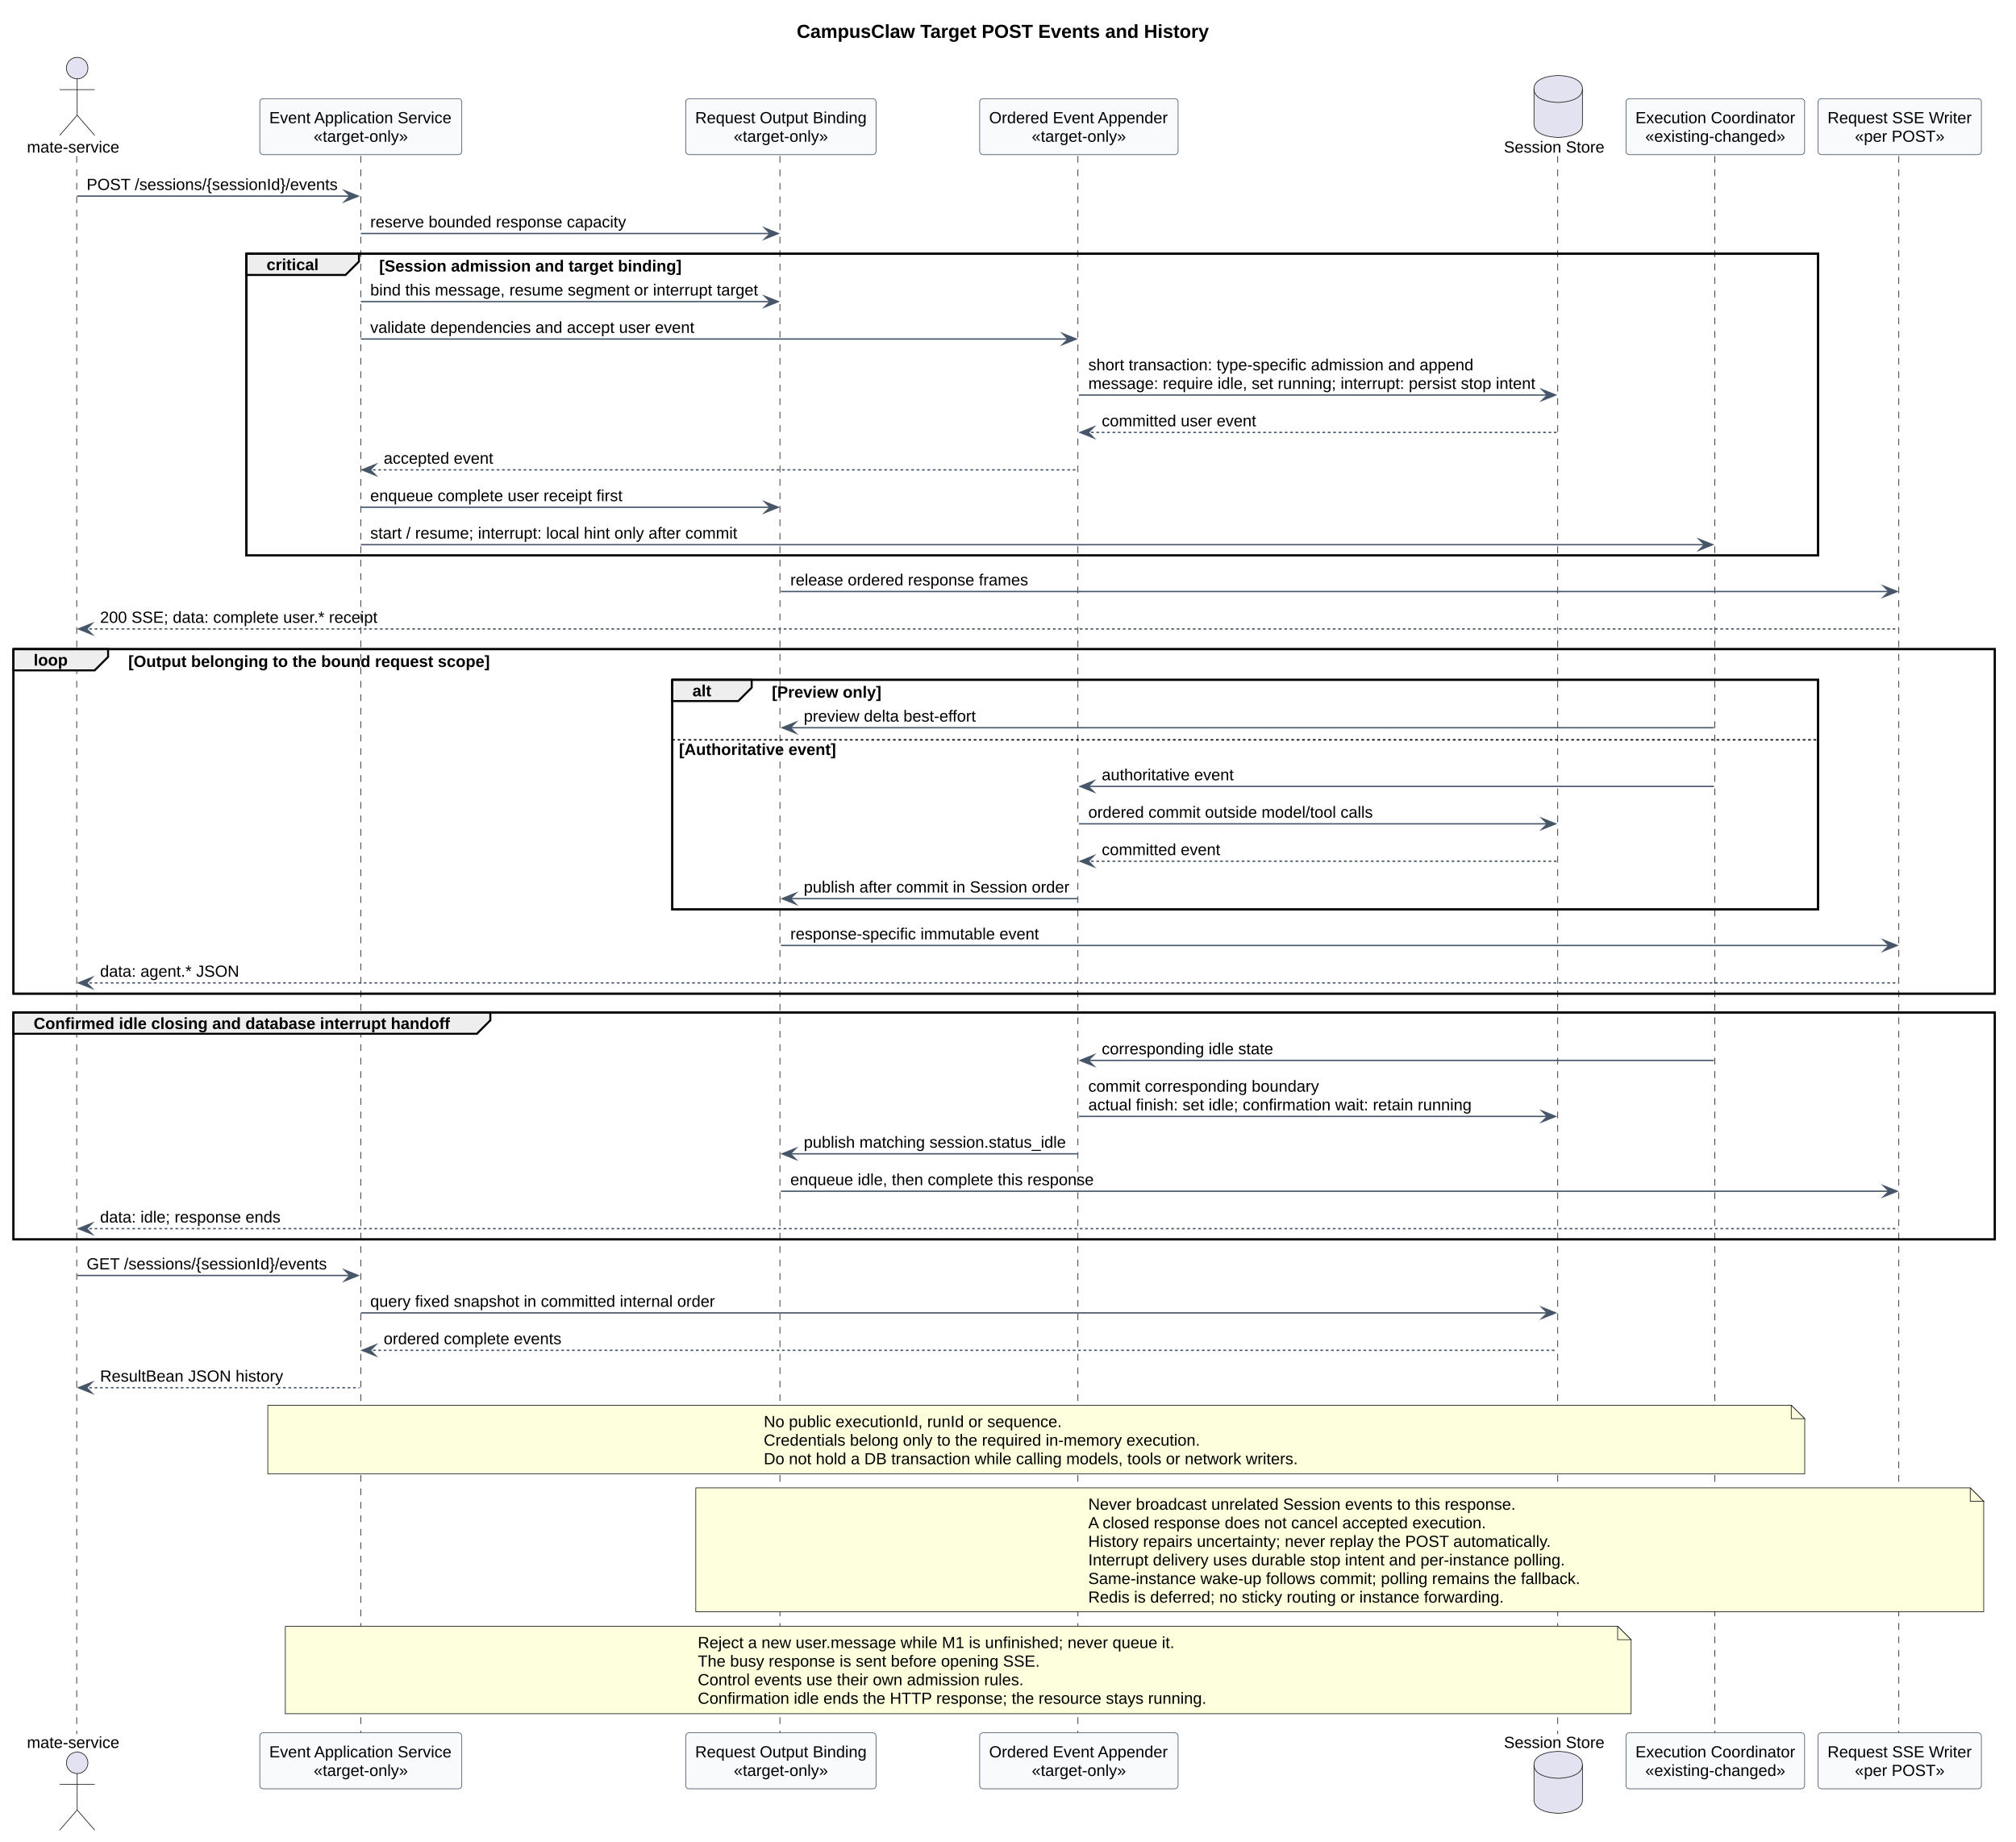
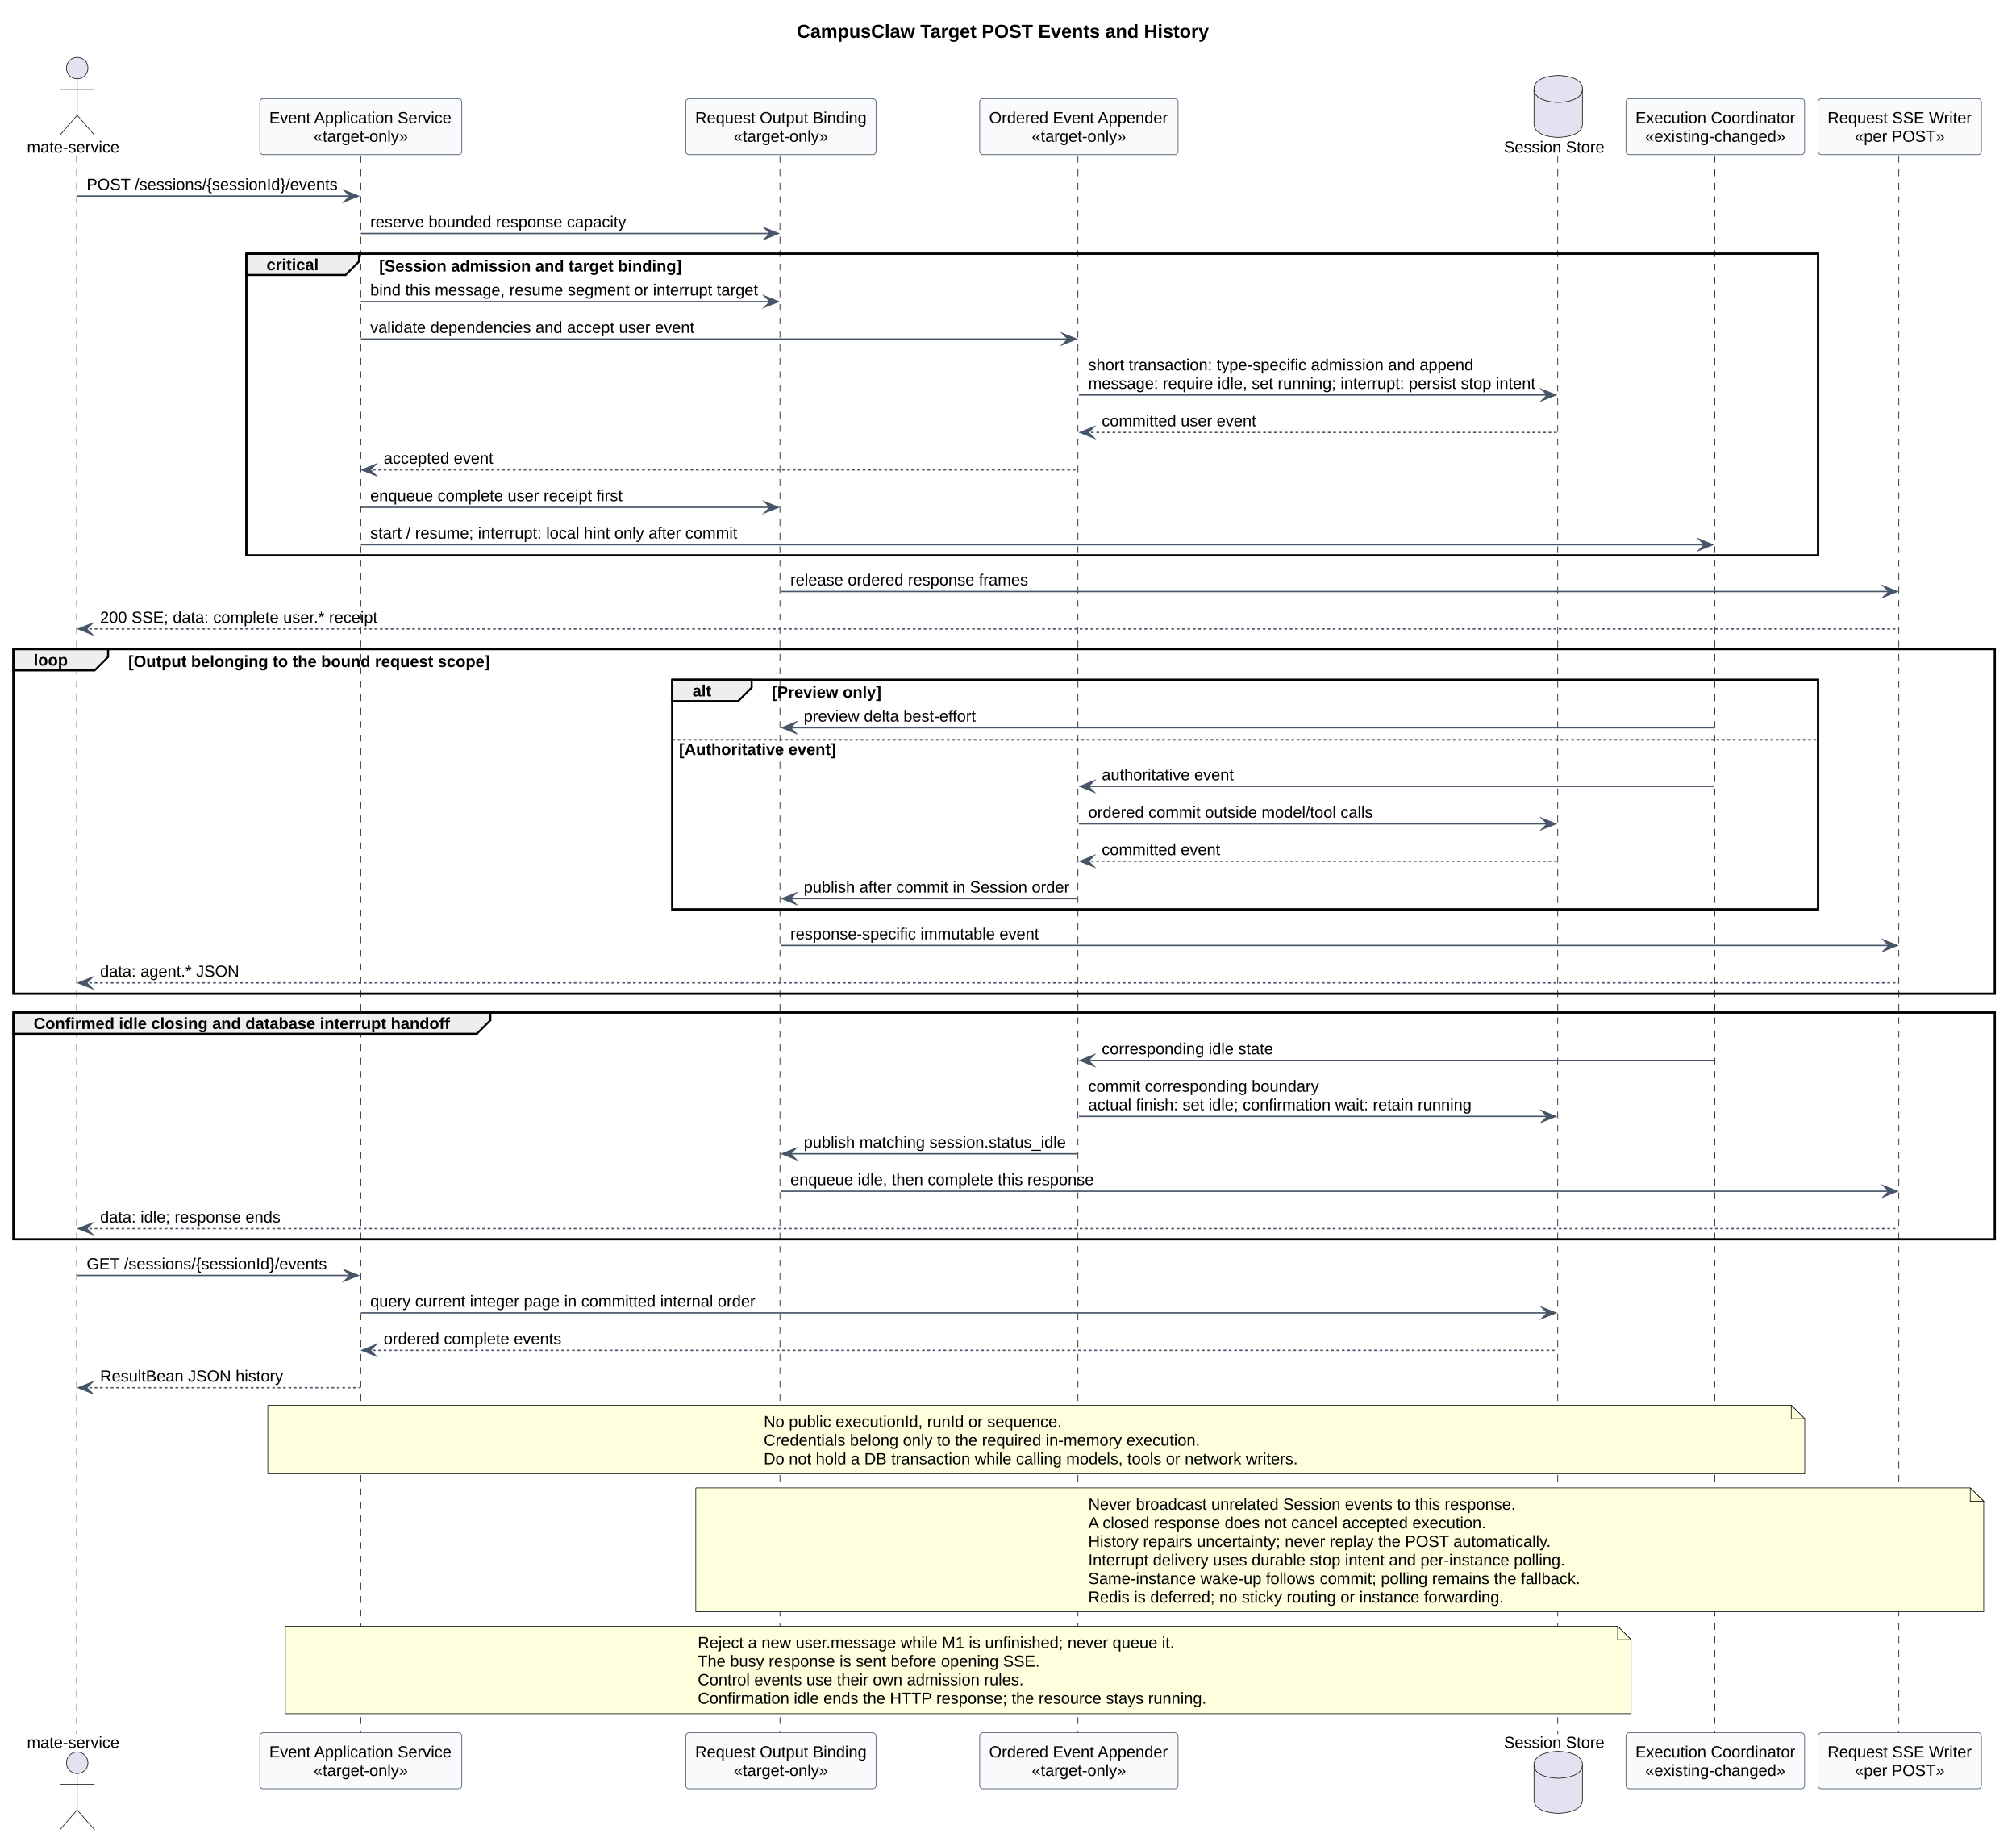
<svg xmlns="http://www.w3.org/2000/svg" contentStyleType="text/css" data-diagram-type="SEQUENCE" height="1368px" preserveAspectRatio="none" style="width:1498px;height:1368px;background:#FFFFFF;" version="1.1" viewBox="0 0 1498 1368" width="1498px" zoomAndPan="magnify">
  <defs />
  <g>
    <g class="title" data-source-line="1">
      <text fill="#000000" font-family="Arial" font-size="14" font-weight="700" lengthAdjust="spacing" textLength="307.296" x="591.999" y="28.132">CampusClaw Target POST Events and History</text>
    </g>
    <rect fill="none" height="224.19" style="stroke:#000000;stroke-width:1.5;" width="1167.858" x="183.067" y="188.495" />
    <rect fill="none" height="255.988" style="stroke:#000000;stroke-width:1.5;" width="1472.293" x="10" y="482.282" />
    <rect fill="none" height="170.592" style="stroke:#000000;stroke-width:1.5;" width="851.391" x="499.535" y="505.081" />
    <rect fill="none" height="168.592" style="stroke:#000000;stroke-width:1.5;" width="1472.293" x="10" y="752.27" />
    <g class="participant-lifeline" data-entity-uid="part1" data-qualified-name="Mate" data-source-line="25" id="part1-lifeline">
      <g>
        <rect fill="#000000" fill-opacity="0" height="1172.545" width="8" x="53.342" y="115.897" />
        <line style="stroke:#181818;stroke-width:0.5;stroke-dasharray:5,5;" x1="57" x2="57" y1="115.897" y2="1288.442" />
      </g>
    </g>
    <g class="participant-lifeline" data-entity-uid="part2" data-qualified-name="API" data-source-line="26" id="part2-lifeline">
      <g>
        <rect fill="#000000" fill-opacity="0" height="1172.545" width="8" x="264.103" y="115.897" />
        <line style="stroke:#181818;stroke-width:0.5;stroke-dasharray:5,5;" x1="268.067" x2="268.067" y1="115.897" y2="1288.442" />
      </g>
    </g>
    <g class="participant-lifeline" data-entity-uid="part3" data-qualified-name="Binding" data-source-line="27" id="part3-lifeline">
      <g>
        <rect fill="#000000" fill-opacity="0" height="1172.545" width="8" x="576.244" y="115.897" />
        <line style="stroke:#181818;stroke-width:0.5;stroke-dasharray:5,5;" x1="579.535" x2="579.535" y1="115.897" y2="1288.442" />
      </g>
    </g>
    <g class="participant-lifeline" data-entity-uid="part4" data-qualified-name="Append" data-source-line="28" id="part4-lifeline">
      <g>
        <rect fill="#000000" fill-opacity="0" height="1172.545" width="8" x="797.664" y="115.897" />
        <line style="stroke:#181818;stroke-width:0.5;stroke-dasharray:5,5;" x1="800.955" x2="800.955" y1="115.897" y2="1288.442" />
      </g>
    </g>
    <g class="participant-lifeline" data-entity-uid="part5" data-qualified-name="Store" data-source-line="29" id="part5-lifeline">
      <g>
        <rect fill="#000000" fill-opacity="0" height="1172.545" width="8" x="1153.838" y="115.897" />
        <line style="stroke:#181818;stroke-width:0.5;stroke-dasharray:5,5;" x1="1157.484" x2="1157.484" y1="115.897" y2="1288.442" />
      </g>
    </g>
    <g class="participant-lifeline" data-entity-uid="part6" data-qualified-name="Execution" data-source-line="30" id="part6-lifeline">
      <g>
        <rect fill="#000000" fill-opacity="0" height="1172.545" width="8" x="1270.559" y="115.897" />
        <line style="stroke:#181818;stroke-width:0.5;stroke-dasharray:5,5;" x1="1274.191" x2="1274.191" y1="115.897" y2="1288.442" />
      </g>
    </g>
    <g class="participant-lifeline" data-entity-uid="part7" data-qualified-name="Writer" data-source-line="31" id="part7-lifeline">
      <g>
        <rect fill="#000000" fill-opacity="0" height="1172.545" width="8" x="1407.609" y="115.897" />
        <line style="stroke:#181818;stroke-width:0.5;stroke-dasharray:5,5;" x1="1410.926" x2="1410.926" y1="115.897" y2="1288.442" />
      </g>
    </g>
    <g class="participant participant-head" data-entity-uid="part1" data-qualified-name="Mate" data-source-line="25" id="part1-head">
      <text fill="#000000" font-family="Arial" font-size="12" lengthAdjust="spacing" textLength="68.684" x="20" y="113.355">mate-service</text>
      <ellipse cx="57.342" cy="50.599" fill="#E2E2F0" rx="8" ry="8" style="stroke:#181818;stroke-width:0.5;" />
      <path d="M57.342,58.599 L57.342,85.599 M44.342,66.599 L70.342,66.599 M57.342,85.599 L44.342,100.599 M57.342,85.599 L70.342,100.599" fill="none" style="stroke:#181818;stroke-width:0.5;" />
    </g>
    <g class="participant participant-tail" data-entity-uid="part1" data-qualified-name="Mate" data-source-line="25" id="part1-tail">
      <text fill="#000000" font-family="Arial" font-size="12" lengthAdjust="spacing" textLength="68.684" x="20" y="1298.698">mate-service</text>
      <ellipse cx="57.342" cy="1309.741" fill="#E2E2F0" rx="8" ry="8" style="stroke:#181818;stroke-width:0.5;" />
      <path d="M57.342,1317.741 L57.342,1344.741 M44.342,1325.741 L70.342,1325.741 M57.342,1344.741 L44.342,1359.741 M57.342,1344.741 L70.342,1359.741" fill="none" style="stroke:#181818;stroke-width:0.5;" />
    </g>
    <g class="participant participant-head" data-entity-uid="part2" data-qualified-name="API" data-source-line="26" id="part2-head">
      <rect fill="#F8FAFC" height="41.598" rx="2.5" ry="2.5" style="stroke:#475569;stroke-width:0.5;" width="150.072" x="193.067" y="73.3" />
      <text fill="#000000" font-family="Arial" font-size="12" lengthAdjust="spacing" textLength="136.072" x="200.067" y="91.556">Event Application Service</text>
      <text fill="#000000" font-family="Arial" font-size="12" lengthAdjust="spacing" textLength="70.043" x="233.082" y="105.355">«target-only»</text>
    </g>
    <g class="participant participant-tail" data-entity-uid="part2" data-qualified-name="API" data-source-line="26" id="part2-tail">
      <rect fill="#F8FAFC" height="41.598" rx="2.5" ry="2.5" style="stroke:#475569;stroke-width:0.5;" width="150.072" x="193.067" y="1287.442" />
      <text fill="#000000" font-family="Arial" font-size="12" lengthAdjust="spacing" textLength="136.072" x="200.067" y="1305.698">Event Application Service</text>
      <text fill="#000000" font-family="Arial" font-size="12" lengthAdjust="spacing" textLength="70.043" x="233.082" y="1319.497">«target-only»</text>
    </g>
    <g class="participant participant-head" data-entity-uid="part3" data-qualified-name="Binding" data-source-line="27" id="part3-head">
      <rect fill="#F8FAFC" height="41.598" rx="2.5" ry="2.5" style="stroke:#475569;stroke-width:0.5;" width="141.418" x="509.535" y="73.3" />
      <text fill="#000000" font-family="Arial" font-size="12" lengthAdjust="spacing" textLength="127.418" x="516.535" y="91.556">Request Output Binding</text>
      <text fill="#000000" font-family="Arial" font-size="12" lengthAdjust="spacing" textLength="70.043" x="545.223" y="105.355">«target-only»</text>
    </g>
    <g class="participant participant-tail" data-entity-uid="part3" data-qualified-name="Binding" data-source-line="27" id="part3-tail">
      <rect fill="#F8FAFC" height="41.598" rx="2.5" ry="2.5" style="stroke:#475569;stroke-width:0.5;" width="141.418" x="509.535" y="1287.442" />
      <text fill="#000000" font-family="Arial" font-size="12" lengthAdjust="spacing" textLength="127.418" x="516.535" y="1305.698">Request Output Binding</text>
      <text fill="#000000" font-family="Arial" font-size="12" lengthAdjust="spacing" textLength="70.043" x="545.223" y="1319.497">«target-only»</text>
    </g>
    <g class="participant participant-head" data-entity-uid="part4" data-qualified-name="Append" data-source-line="28" id="part4-head">
      <rect fill="#F8FAFC" height="41.598" rx="2.5" ry="2.5" style="stroke:#475569;stroke-width:0.5;" width="147.418" x="727.955" y="73.3" />
      <text fill="#000000" font-family="Arial" font-size="12" lengthAdjust="spacing" textLength="133.418" x="734.955" y="91.556">Ordered Event Appender</text>
      <text fill="#000000" font-family="Arial" font-size="12" lengthAdjust="spacing" textLength="70.043" x="766.643" y="105.355">«target-only»</text>
    </g>
    <g class="participant participant-tail" data-entity-uid="part4" data-qualified-name="Append" data-source-line="28" id="part4-tail">
      <rect fill="#F8FAFC" height="41.598" rx="2.5" ry="2.5" style="stroke:#475569;stroke-width:0.5;" width="147.418" x="727.955" y="1287.442" />
      <text fill="#000000" font-family="Arial" font-size="12" lengthAdjust="spacing" textLength="133.418" x="734.955" y="1305.698">Ordered Event Appender</text>
      <text fill="#000000" font-family="Arial" font-size="12" lengthAdjust="spacing" textLength="70.043" x="766.643" y="1319.497">«target-only»</text>
    </g>
    <g class="participant participant-head" data-entity-uid="part5" data-qualified-name="Store" data-source-line="29" id="part5-head">
      <text fill="#000000" font-family="Arial" font-size="12" lengthAdjust="spacing" textLength="74.707" x="1117.484" y="113.355">Session Store</text>
      <path d="M1139.838,66.099 C1139.838,56.099 1157.838,56.099 1157.838,56.099 C1157.838,56.099 1175.838,56.099 1175.838,66.099 L1175.838,92.099 C1175.838,102.099 1157.838,102.099 1157.838,102.099 C1157.838,102.099 1139.838,102.099 1139.838,92.099 L1139.838,66.099" fill="#E2E2F0" style="stroke:#181818;stroke-width:0.5;" />
      <path d="M1139.838,66.099 C1139.838,76.099 1157.838,76.099 1157.838,76.099 C1157.838,76.099 1175.838,76.099 1175.838,66.099" fill="none" style="stroke:#181818;stroke-width:0.5;" />
    </g>
    <g class="participant participant-tail" data-entity-uid="part5" data-qualified-name="Store" data-source-line="29" id="part5-tail">
      <text fill="#000000" font-family="Arial" font-size="12" lengthAdjust="spacing" textLength="74.707" x="1117.484" y="1298.698">Session Store</text>
      <path d="M1139.838,1311.241 C1139.838,1301.241 1157.838,1301.241 1157.838,1301.241 C1157.838,1301.241 1175.838,1301.241 1175.838,1311.241 L1175.838,1337.241 C1175.838,1347.241 1157.838,1347.241 1157.838,1347.241 C1157.838,1347.241 1139.838,1347.241 1139.838,1337.241 L1139.838,1311.241" fill="#E2E2F0" style="stroke:#181818;stroke-width:0.5;" />
      <path d="M1139.838,1311.241 C1139.838,1321.241 1157.838,1321.241 1157.838,1321.241 C1157.838,1321.241 1175.838,1321.241 1175.838,1311.241" fill="none" style="stroke:#181818;stroke-width:0.5;" />
    </g>
    <g class="participant participant-head" data-entity-uid="part6" data-qualified-name="Execution" data-source-line="30" id="part6-head">
      <rect fill="#F8FAFC" height="41.598" rx="2.5" ry="2.5" style="stroke:#475569;stroke-width:0.5;" width="132.734" x="1208.191" y="73.3" />
      <text fill="#000000" font-family="Arial" font-size="12" lengthAdjust="spacing" textLength="118.734" x="1215.191" y="91.556">Execution Coordinator</text>
      <text fill="#000000" font-family="Arial" font-size="12" lengthAdjust="spacing" textLength="104.074" x="1222.522" y="105.355">«existing-changed»</text>
    </g>
    <g class="participant participant-tail" data-entity-uid="part6" data-qualified-name="Execution" data-source-line="30" id="part6-tail">
      <rect fill="#F8FAFC" height="41.598" rx="2.5" ry="2.5" style="stroke:#475569;stroke-width:0.5;" width="132.734" x="1208.191" y="1287.442" />
      <text fill="#000000" font-family="Arial" font-size="12" lengthAdjust="spacing" textLength="118.734" x="1215.191" y="1305.698">Execution Coordinator</text>
      <text fill="#000000" font-family="Arial" font-size="12" lengthAdjust="spacing" textLength="104.074" x="1222.522" y="1319.497">«existing-changed»</text>
    </g>
    <g class="participant participant-head" data-entity-uid="part7" data-qualified-name="Writer" data-source-line="31" id="part7-head">
      <rect fill="#F8FAFC" height="41.598" rx="2.5" ry="2.5" style="stroke:#475569;stroke-width:0.5;" width="121.367" x="1350.926" y="73.3" />
      <text fill="#000000" font-family="Arial" font-size="12" lengthAdjust="spacing" textLength="107.367" x="1357.926" y="91.556">Request SSE Writer</text>
      <text fill="#000000" font-family="Arial" font-size="12" lengthAdjust="spacing" textLength="66.697" x="1378.261" y="105.355">«per POST»</text>
    </g>
    <g class="participant participant-tail" data-entity-uid="part7" data-qualified-name="Writer" data-source-line="31" id="part7-tail">
      <rect fill="#F8FAFC" height="41.598" rx="2.5" ry="2.5" style="stroke:#475569;stroke-width:0.5;" width="121.367" x="1350.926" y="1287.442" />
      <text fill="#000000" font-family="Arial" font-size="12" lengthAdjust="spacing" textLength="107.367" x="1357.926" y="1305.698">Request SSE Writer</text>
      <text fill="#000000" font-family="Arial" font-size="12" lengthAdjust="spacing" textLength="66.697" x="1378.261" y="1319.497">«per POST»</text>
    </g>
    <g class="message" data-entity-1="part1" data-entity-2="part2" data-source-line="33" id="msg1">
      <polygon fill="#475569" points="256.103,141.696,266.103,145.696,256.103,149.696,260.103,145.696" style="stroke:#475569;stroke-width:1;stroke-linejoin:miter;stroke-miterlimit:10;" />
      <line style="stroke:#475569;stroke-width:1;" x1="57.342" x2="262.103" y1="145.696" y2="145.696" />
      <text fill="#000000" font-family="Arial" font-size="12" lengthAdjust="spacing" textLength="186.762" x="64.342" y="141.153">POST /sessions/{sessionId}/events</text>
    </g>
    <g class="message" data-entity-1="part2" data-entity-2="part3" data-source-line="34" id="msg2">
      <polygon fill="#475569" points="568.244,169.495,578.244,173.495,568.244,177.495,572.244,173.495" style="stroke:#475569;stroke-width:1;stroke-linejoin:miter;stroke-miterlimit:10;" />
      <line style="stroke:#475569;stroke-width:1;" x1="268.103" x2="574.244" y1="173.495" y2="173.495" />
      <text fill="#000000" font-family="Arial" font-size="12" lengthAdjust="spacing" textLength="190.119" x="275.103" y="168.952">reserve bounded response capacity</text>
    </g>
    <path d="M183.067,188.495 L266.757,188.495 L266.757,194.294 L256.757,204.294 L183.067,204.294 L183.067,188.495" fill="#EEEEEE" style="stroke:#000000;stroke-width:1.5;" />
    <rect fill="none" height="224.19" style="stroke:#000000;stroke-width:1.5;" width="1167.858" x="183.067" y="188.495" />
    <text fill="#000000" font-family="Arial" font-size="12" font-weight="700" lengthAdjust="spacing" textLength="38.69" x="198.067" y="200.751">critical</text>
    <text fill="#000000" font-family="Arial" font-size="12" font-weight="700" lengthAdjust="spacing" textLength="224.69" x="281.757" y="201.751">[Session admission and target binding]</text>
    <g class="message" data-entity-1="part2" data-entity-2="part3" data-source-line="36" id="msg3">
      <polygon fill="#475569" points="568.244,220.093,578.244,224.093,568.244,228.093,572.244,224.093" style="stroke:#475569;stroke-width:1;stroke-linejoin:miter;stroke-miterlimit:10;" />
      <line style="stroke:#475569;stroke-width:1;" x1="268.103" x2="574.244" y1="224.093" y2="224.093" />
      <text fill="#000000" font-family="Arial" font-size="12" lengthAdjust="spacing" textLength="288.141" x="275.103" y="219.55">bind this message, resume segment or interrupt target</text>
    </g>
    <g class="message" data-entity-1="part2" data-entity-2="part4" data-source-line="37" id="msg4">
      <polygon fill="#475569" points="789.664,247.892,799.664,251.892,789.664,255.892,793.664,251.892" style="stroke:#475569;stroke-width:1;stroke-linejoin:miter;stroke-miterlimit:10;" />
      <line style="stroke:#475569;stroke-width:1;" x1="268.103" x2="795.664" y1="251.892" y2="251.892" />
      <text fill="#000000" font-family="Arial" font-size="12" lengthAdjust="spacing" textLength="240.838" x="275.103" y="247.349">validate dependencies and accept user event</text>
    </g>
    <g class="message" data-entity-1="part4" data-entity-2="part5" data-source-line="38" id="msg5">
      <polygon fill="#475569" points="1145.838,289.489,1155.838,293.489,1145.838,297.489,1149.838,293.489" style="stroke:#475569;stroke-width:1;stroke-linejoin:miter;stroke-miterlimit:10;" />
      <line style="stroke:#475569;stroke-width:1;" x1="801.664" x2="1151.838" y1="293.489" y2="293.489" />
      <text fill="#000000" font-family="Arial" font-size="12" lengthAdjust="spacing" textLength="286.16" x="808.664" y="275.147">short transaction: type-specific admission and append</text>
      <text fill="#000000" font-family="Arial" font-size="12" lengthAdjust="spacing" textLength="332.174" x="808.664" y="288.946">message: require idle, set running; interrupt: persist stop intent</text>
    </g>
    <g class="message" data-entity-1="part5" data-entity-2="part4" data-source-line="39" id="msg6">
      <polygon fill="#475569" points="812.664,317.288,802.664,321.288,812.664,325.288,808.664,321.288" style="stroke:#475569;stroke-width:1;stroke-linejoin:miter;stroke-miterlimit:10;" />
      <line style="stroke:#475569;stroke-width:1;stroke-dasharray:2,2;" x1="806.664" x2="1156.838" y1="321.288" y2="321.288" />
      <text fill="#000000" font-family="Arial" font-size="12" lengthAdjust="spacing" textLength="114.715" x="818.664" y="316.745">committed user event</text>
    </g>
    <g class="message" data-entity-1="part4" data-entity-2="part2" data-source-line="40" id="msg7">
      <polygon fill="#475569" points="279.103,345.087,269.103,349.087,279.103,353.087,275.103,349.087" style="stroke:#475569;stroke-width:1;stroke-linejoin:miter;stroke-miterlimit:10;" />
      <line style="stroke:#475569;stroke-width:1;stroke-dasharray:2,2;" x1="273.103" x2="800.664" y1="349.087" y2="349.087" />
      <text fill="#000000" font-family="Arial" font-size="12" lengthAdjust="spacing" textLength="81.393" x="285.103" y="344.544">accepted event</text>
    </g>
    <g class="message" data-entity-1="part2" data-entity-2="part3" data-source-line="41" id="msg8">
      <polygon fill="#475569" points="568.244,372.886,578.244,376.886,568.244,380.886,572.244,376.886" style="stroke:#475569;stroke-width:1;stroke-linejoin:miter;stroke-miterlimit:10;" />
      <line style="stroke:#475569;stroke-width:1;" x1="268.103" x2="574.244" y1="376.886" y2="376.886" />
      <text fill="#000000" font-family="Arial" font-size="12" lengthAdjust="spacing" textLength="187.435" x="275.103" y="372.343">enqueue complete user receipt first</text>
    </g>
    <g class="message" data-entity-1="part2" data-entity-2="part6" data-source-line="42" id="msg9">
      <polygon fill="#475569" points="1262.559,400.685,1272.559,404.685,1262.559,408.685,1266.559,404.685" style="stroke:#475569;stroke-width:1;stroke-linejoin:miter;stroke-miterlimit:10;" />
      <line style="stroke:#475569;stroke-width:1;" x1="268.103" x2="1268.559" y1="404.685" y2="404.685" />
      <text fill="#000000" font-family="Arial" font-size="12" lengthAdjust="spacing" textLength="272.766" x="275.103" y="400.142">start / resume; interrupt: local hint only after commit</text>
    </g>
    <g class="message" data-entity-1="part3" data-entity-2="part7" data-source-line="44" id="msg10">
      <polygon fill="#475569" points="1399.609,435.483,1409.609,439.483,1399.609,443.483,1403.609,439.483" style="stroke:#475569;stroke-width:1;stroke-linejoin:miter;stroke-miterlimit:10;" />
      <line style="stroke:#475569;stroke-width:1;" x1="580.244" x2="1405.609" y1="439.483" y2="439.483" />
      <text fill="#000000" font-family="Arial" font-size="12" lengthAdjust="spacing" textLength="176.76" x="587.244" y="434.94">release ordered response frames</text>
    </g>
    <g class="message" data-entity-1="part7" data-entity-2="part1" data-source-line="45" id="msg11">
      <polygon fill="#475569" points="68.342,463.282,58.342,467.282,68.342,471.282,64.342,467.282" style="stroke:#475569;stroke-width:1;stroke-linejoin:miter;stroke-miterlimit:10;" />
      <line style="stroke:#475569;stroke-width:1;stroke-dasharray:2,2;" x1="62.342" x2="1410.609" y1="467.282" y2="467.282" />
      <text fill="#000000" font-family="Arial" font-size="12" lengthAdjust="spacing" textLength="206.783" x="74.342" y="462.739">200 SSE; data: complete user.* receipt</text>
    </g>
    <path d="M10,482.282 L80.324,482.282 L80.324,488.081 L70.324,498.081 L10,498.081 L10,482.282" fill="#EEEEEE" style="stroke:#000000;stroke-width:1.5;" />
    <rect fill="none" height="255.988" style="stroke:#000000;stroke-width:1.5;" width="1472.293" x="10" y="482.282" />
    <text fill="#000000" font-family="Arial" font-size="12" font-weight="700" lengthAdjust="spacing" textLength="25.324" x="25" y="494.538">loop</text>
    <text fill="#000000" font-family="Arial" font-size="12" font-weight="700" lengthAdjust="spacing" textLength="268.641" x="95.324" y="495.538">[Output belonging to the bound request scope]</text>
    <path d="M499.535,505.081 L558.539,505.081 L558.539,510.88 L548.539,520.88 L499.535,520.88 L499.535,505.081" fill="#EEEEEE" style="stroke:#000000;stroke-width:1.5;" />
    <rect fill="none" height="170.592" style="stroke:#000000;stroke-width:1.5;" width="851.391" x="499.535" y="505.081" />
    <text fill="#000000" font-family="Arial" font-size="12" font-weight="700" lengthAdjust="spacing" textLength="14.004" x="514.535" y="517.337">alt</text>
    <text fill="#000000" font-family="Arial" font-size="12" font-weight="700" lengthAdjust="spacing" textLength="81.357" x="573.539" y="518.337">[Preview only]</text>
    <g class="message" data-entity-1="part6" data-entity-2="part3" data-source-line="49" id="msg12">
      <polygon fill="#475569" points="591.244,536.679,581.244,540.679,591.244,544.679,587.244,540.679" style="stroke:#475569;stroke-width:1;stroke-linejoin:miter;stroke-miterlimit:10;" />
      <line style="stroke:#475569;stroke-width:1;" x1="585.244" x2="1273.559" y1="540.679" y2="540.679" />
      <text fill="#000000" font-family="Arial" font-size="12" lengthAdjust="spacing" textLength="128.062" x="597.244" y="536.136">preview delta best-effort</text>
    </g>
    <line style="stroke:#000000;stroke-width:1;stroke-dasharray:2,2;" x1="499.535" x2="1350.926" y1="549.679" y2="549.679" />
    <text fill="#000000" font-family="Arial" font-size="12" font-weight="700" lengthAdjust="spacing" textLength="116.678" x="504.535" y="560.935">[Authoritative event]</text>
    <g class="message" data-entity-1="part6" data-entity-2="part4" data-source-line="51" id="msg13">
      <polygon fill="#475569" points="812.664,580.276,802.664,584.276,812.664,588.276,808.664,584.276" style="stroke:#475569;stroke-width:1;stroke-linejoin:miter;stroke-miterlimit:10;" />
      <line style="stroke:#475569;stroke-width:1;" x1="806.664" x2="1273.559" y1="584.276" y2="584.276" />
      <text fill="#000000" font-family="Arial" font-size="12" lengthAdjust="spacing" textLength="98.062" x="818.664" y="579.733">authoritative event</text>
    </g>
    <g class="message" data-entity-1="part4" data-entity-2="part5" data-source-line="52" id="msg14">
      <polygon fill="#475569" points="1145.838,608.075,1155.838,612.075,1145.838,616.075,1149.838,612.075" style="stroke:#475569;stroke-width:1;stroke-linejoin:miter;stroke-miterlimit:10;" />
      <line style="stroke:#475569;stroke-width:1;" x1="801.664" x2="1151.838" y1="612.075" y2="612.075" />
      <text fill="#000000" font-family="Arial" font-size="12" lengthAdjust="spacing" textLength="211.43" x="808.664" y="607.532">ordered commit outside model/tool calls</text>
    </g>
    <g class="message" data-entity-1="part5" data-entity-2="part4" data-source-line="53" id="msg15">
      <polygon fill="#475569" points="812.664,635.874,802.664,639.874,812.664,643.874,808.664,639.874" style="stroke:#475569;stroke-width:1;stroke-linejoin:miter;stroke-miterlimit:10;" />
      <line style="stroke:#475569;stroke-width:1;stroke-dasharray:2,2;" x1="806.664" x2="1156.838" y1="639.874" y2="639.874" />
      <text fill="#000000" font-family="Arial" font-size="12" lengthAdjust="spacing" textLength="88.037" x="818.664" y="635.331">committed event</text>
    </g>
    <g class="message" data-entity-1="part4" data-entity-2="part3" data-source-line="54" id="msg16">
      <polygon fill="#475569" points="591.244,663.673,581.244,667.673,591.244,671.673,587.244,667.673" style="stroke:#475569;stroke-width:1;stroke-linejoin:miter;stroke-miterlimit:10;" />
      <line style="stroke:#475569;stroke-width:1;" x1="585.244" x2="800.664" y1="667.673" y2="667.673" />
      <text fill="#000000" font-family="Arial" font-size="12" lengthAdjust="spacing" textLength="197.42" x="597.244" y="663.13">publish after commit in Session order</text>
    </g>
    <g class="message" data-entity-1="part3" data-entity-2="part7" data-source-line="56" id="msg17">
      <polygon fill="#475569" points="1399.609,698.472,1409.609,702.472,1399.609,706.472,1403.609,702.472" style="stroke:#475569;stroke-width:1;stroke-linejoin:miter;stroke-miterlimit:10;" />
      <line style="stroke:#475569;stroke-width:1;" x1="580.244" x2="1405.609" y1="702.472" y2="702.472" />
      <text fill="#000000" font-family="Arial" font-size="12" lengthAdjust="spacing" textLength="184.752" x="587.244" y="697.929">response-specific immutable event</text>
    </g>
    <g class="message" data-entity-1="part7" data-entity-2="part1" data-source-line="57" id="msg18">
      <polygon fill="#475569" points="68.342,726.27,58.342,730.27,68.342,734.27,64.342,730.27" style="stroke:#475569;stroke-width:1;stroke-linejoin:miter;stroke-miterlimit:10;" />
      <line style="stroke:#475569;stroke-width:1;stroke-dasharray:2,2;" x1="62.342" x2="1410.609" y1="730.27" y2="730.27" />
      <text fill="#000000" font-family="Arial" font-size="12" lengthAdjust="spacing" textLength="103.394" x="74.342" y="725.727">data: agent.* JSON</text>
    </g>
    <path d="M10,752.27 L364.357,752.27 L364.357,758.069 L354.357,768.069 L10,768.069 L10,752.27" fill="#EEEEEE" style="stroke:#000000;stroke-width:1.5;" />
    <rect fill="none" height="168.592" style="stroke:#000000;stroke-width:1.5;" width="1472.293" x="10" y="752.27" />
    <text fill="#000000" font-family="Arial" font-size="12" font-weight="700" lengthAdjust="spacing" textLength="309.357" x="25" y="764.526">Confirmed idle closing and database interrupt handoff</text>
    <g class="message" data-entity-1="part6" data-entity-2="part4" data-source-line="60" id="msg19">
      <polygon fill="#475569" points="812.664,783.868,802.664,787.868,812.664,791.868,808.664,787.868" style="stroke:#475569;stroke-width:1;stroke-linejoin:miter;stroke-miterlimit:10;" />
      <line style="stroke:#475569;stroke-width:1;" x1="806.664" x2="1273.559" y1="787.868" y2="787.868" />
      <text fill="#000000" font-family="Arial" font-size="12" lengthAdjust="spacing" textLength="127.412" x="818.664" y="783.325">corresponding idle state</text>
    </g>
    <g class="message" data-entity-1="part4" data-entity-2="part5" data-source-line="61" id="msg20">
      <polygon fill="#475569" points="1145.838,825.466,1155.838,829.466,1145.838,833.466,1149.838,829.466" style="stroke:#475569;stroke-width:1;stroke-linejoin:miter;stroke-miterlimit:10;" />
      <line style="stroke:#475569;stroke-width:1;" x1="801.664" x2="1151.838" y1="829.466" y2="829.466" />
      <text fill="#000000" font-family="Arial" font-size="12" lengthAdjust="spacing" textLength="171.422" x="808.664" y="811.124">commit corresponding boundary</text>
      <text fill="#000000" font-family="Arial" font-size="12" lengthAdjust="spacing" textLength="284.812" x="808.664" y="824.923">actual finish: set idle; confirmation wait: retain running</text>
    </g>
    <g class="message" data-entity-1="part4" data-entity-2="part3" data-source-line="62" id="msg21">
      <polygon fill="#475569" points="591.244,853.265,581.244,857.265,591.244,861.265,587.244,857.265" style="stroke:#475569;stroke-width:1;stroke-linejoin:miter;stroke-miterlimit:10;" />
      <line style="stroke:#475569;stroke-width:1;" x1="585.244" x2="800.664" y1="857.265" y2="857.265" />
      <text fill="#000000" font-family="Arial" font-size="12" lengthAdjust="spacing" textLength="194.777" x="597.244" y="852.722">publish matching session.status_idle</text>
    </g>
    <g class="message" data-entity-1="part3" data-entity-2="part7" data-source-line="63" id="msg22">
      <polygon fill="#475569" points="1399.609,881.063,1409.609,885.063,1399.609,889.063,1403.609,885.063" style="stroke:#475569;stroke-width:1;stroke-linejoin:miter;stroke-miterlimit:10;" />
      <line style="stroke:#475569;stroke-width:1;" x1="580.244" x2="1405.609" y1="885.063" y2="885.063" />
      <text fill="#000000" font-family="Arial" font-size="12" lengthAdjust="spacing" textLength="225.486" x="587.244" y="880.52">enqueue idle, then complete this response</text>
    </g>
    <g class="message" data-entity-1="part7" data-entity-2="part1" data-source-line="64" id="msg23">
      <polygon fill="#475569" points="68.342,908.862,58.342,912.862,68.342,916.862,64.342,912.862" style="stroke:#475569;stroke-width:1;stroke-linejoin:miter;stroke-miterlimit:10;" />
      <line style="stroke:#475569;stroke-width:1;stroke-dasharray:2,2;" x1="62.342" x2="1410.609" y1="912.862" y2="912.862" />
      <text fill="#000000" font-family="Arial" font-size="12" lengthAdjust="spacing" textLength="134.092" x="74.342" y="908.319">data: idle; response ends</text>
    </g>
    <g class="message" data-entity-1="part1" data-entity-2="part2" data-source-line="66" id="msg24">
      <polygon fill="#475569" points="256.103,943.661,266.103,947.661,256.103,951.661,260.103,947.661" style="stroke:#475569;stroke-width:1;stroke-linejoin:miter;stroke-miterlimit:10;" />
      <line style="stroke:#475569;stroke-width:1;" x1="57.342" x2="262.103" y1="947.661" y2="947.661" />
      <text fill="#000000" font-family="Arial" font-size="12" lengthAdjust="spacing" textLength="178.758" x="64.342" y="943.118">GET /sessions/{sessionId}/events</text>
    </g>
    <g class="message" data-entity-1="part2" data-entity-2="part5" data-source-line="67" id="msg25">
      <polygon fill="#475569" points="1145.838,971.46,1155.838,975.46,1145.838,979.46,1149.838,975.46" style="stroke:#475569;stroke-width:1;stroke-linejoin:miter;stroke-miterlimit:10;" />
      <line style="stroke:#475569;stroke-width:1;" x1="268.103" x2="1151.838" y1="975.46" y2="975.46" />
-       <text fill="#000000" font-family="Arial" font-size="12" lengthAdjust="spacing" textLength="256.131" x="275.103" y="970.917">query fixed snapshot in committed internal order</text>
+       <text fill="#000000" font-family="Arial" font-size="12" lengthAdjust="spacing" textLength="286.148" x="275.103" y="970.917">query current integer page in committed internal order</text>
    </g>
    <g class="message" data-entity-1="part5" data-entity-2="part2" data-source-line="68" id="msg26">
      <polygon fill="#475569" points="279.103,999.259,269.103,1003.259,279.103,1007.259,275.103,1003.259" style="stroke:#475569;stroke-width:1;stroke-linejoin:miter;stroke-miterlimit:10;" />
      <line style="stroke:#475569;stroke-width:1;stroke-dasharray:2,2;" x1="273.103" x2="1156.838" y1="1003.259" y2="1003.259" />
      <text fill="#000000" font-family="Arial" font-size="12" lengthAdjust="spacing" textLength="132.076" x="285.103" y="998.716">ordered complete events</text>
    </g>
    <g class="message" data-entity-1="part2" data-entity-2="part1" data-source-line="69" id="msg27">
      <polygon fill="#475569" points="68.342,1027.058,58.342,1031.058,68.342,1035.058,64.342,1031.058" style="stroke:#475569;stroke-width:1;stroke-linejoin:miter;stroke-miterlimit:10;" />
      <line style="stroke:#475569;stroke-width:1;stroke-dasharray:2,2;" x1="62.342" x2="267.103" y1="1031.058" y2="1031.058" />
      <text fill="#000000" font-family="Arial" font-size="12" lengthAdjust="spacing" textLength="136.055" x="74.342" y="1026.515">ResultBean JSON history</text>
    </g>
    <path d="M199,1044.058 L199,1095.058 L1341,1095.058 L1341,1054.058 L1331,1044.058 L199,1044.058" fill="#FEFFDD" style="stroke:#181818;stroke-width:0.5;" />
    <path d="M1331,1044.058 L1331,1054.058 L1341,1054.058 L1331,1044.058" fill="#FEFFDD" style="stroke:#181818;stroke-width:0.5;" />
    <text fill="#000000" font-family="Arial" font-size="12" lengthAdjust="spacing" textLength="221.473" x="567.507" y="1060.313">No public executionId, runId or sequence.</text>
    <text fill="#000000" font-family="Arial" font-size="12" lengthAdjust="spacing" textLength="324.176" x="567.507" y="1074.112">Credentials belong only to the required in-memory execution.</text>
    <text fill="#000000" font-family="Arial" font-size="12" lengthAdjust="spacing" textLength="396.844" x="567.507" y="1087.911">Do not hold a DB transaction while calling models, tools or network writers.</text>
    <path d="M517,1105.454 L517,1197.454 L1474,1197.454 L1474,1115.454 L1464,1105.454 L517,1105.454" fill="#FEFFDD" style="stroke:#181818;stroke-width:0.5;" />
    <path d="M1464,1105.454 L1464,1115.454 L1474,1115.454 L1464,1105.454" fill="#FEFFDD" style="stroke:#181818;stroke-width:0.5;" />
    <text fill="#000000" font-family="Arial" font-size="12" lengthAdjust="spacing" textLength="317.514" x="808.634" y="1121.71">Never broadcast unrelated Session events to this response.</text>
    <text fill="#000000" font-family="Arial" font-size="12" lengthAdjust="spacing" textLength="296.191" x="808.634" y="1135.509">A closed response does not cancel accepted execution.</text>
    <text fill="#000000" font-family="Arial" font-size="12" lengthAdjust="spacing" textLength="344.807" x="808.634" y="1149.308">History repairs uncertainty; never replay the POST automatically.</text>
    <text fill="#000000" font-family="Arial" font-size="12" lengthAdjust="spacing" textLength="354.211" x="808.634" y="1163.106">Interrupt delivery uses durable stop intent and per-instance polling.</text>
    <text fill="#000000" font-family="Arial" font-size="12" lengthAdjust="spacing" textLength="365.49" x="808.634" y="1176.905">Same-instance wake-up follows commit; polling remains the fallback.</text>
    <text fill="#000000" font-family="Arial" font-size="12" lengthAdjust="spacing" textLength="308.812" x="808.634" y="1190.704">Redis is deferred; no sticky routing or instance forwarding.</text>
    <path d="M212,1208.247 L212,1273.247 L1212,1273.247 L1212,1218.247 L1202,1208.247 L212,1208.247" fill="#FEFFDD" style="stroke:#181818;stroke-width:0.5;" />
    <path d="M1202,1208.247 L1202,1218.247 L1212,1218.247 L1202,1208.247" fill="#FEFFDD" style="stroke:#181818;stroke-width:0.5;" />
    <text fill="#000000" font-family="Arial" font-size="12" lengthAdjust="spacing" textLength="354.856" x="518.468" y="1224.503">Reject a new user.message while M1 is unfinished; never queue it.</text>
    <text fill="#000000" font-family="Arial" font-size="12" lengthAdjust="spacing" textLength="254.156" x="518.468" y="1238.302">The busy response is sent before opening SSE.</text>
    <text fill="#000000" font-family="Arial" font-size="12" lengthAdjust="spacing" textLength="242.115" x="518.468" y="1252.101">Control events use their own admission rules.</text>
    <text fill="#000000" font-family="Arial" font-size="12" lengthAdjust="spacing" textLength="378.188" x="518.468" y="1265.899">Confirmation idle ends the HTTP response; the resource stays running.</text>
  </g>
</svg>
